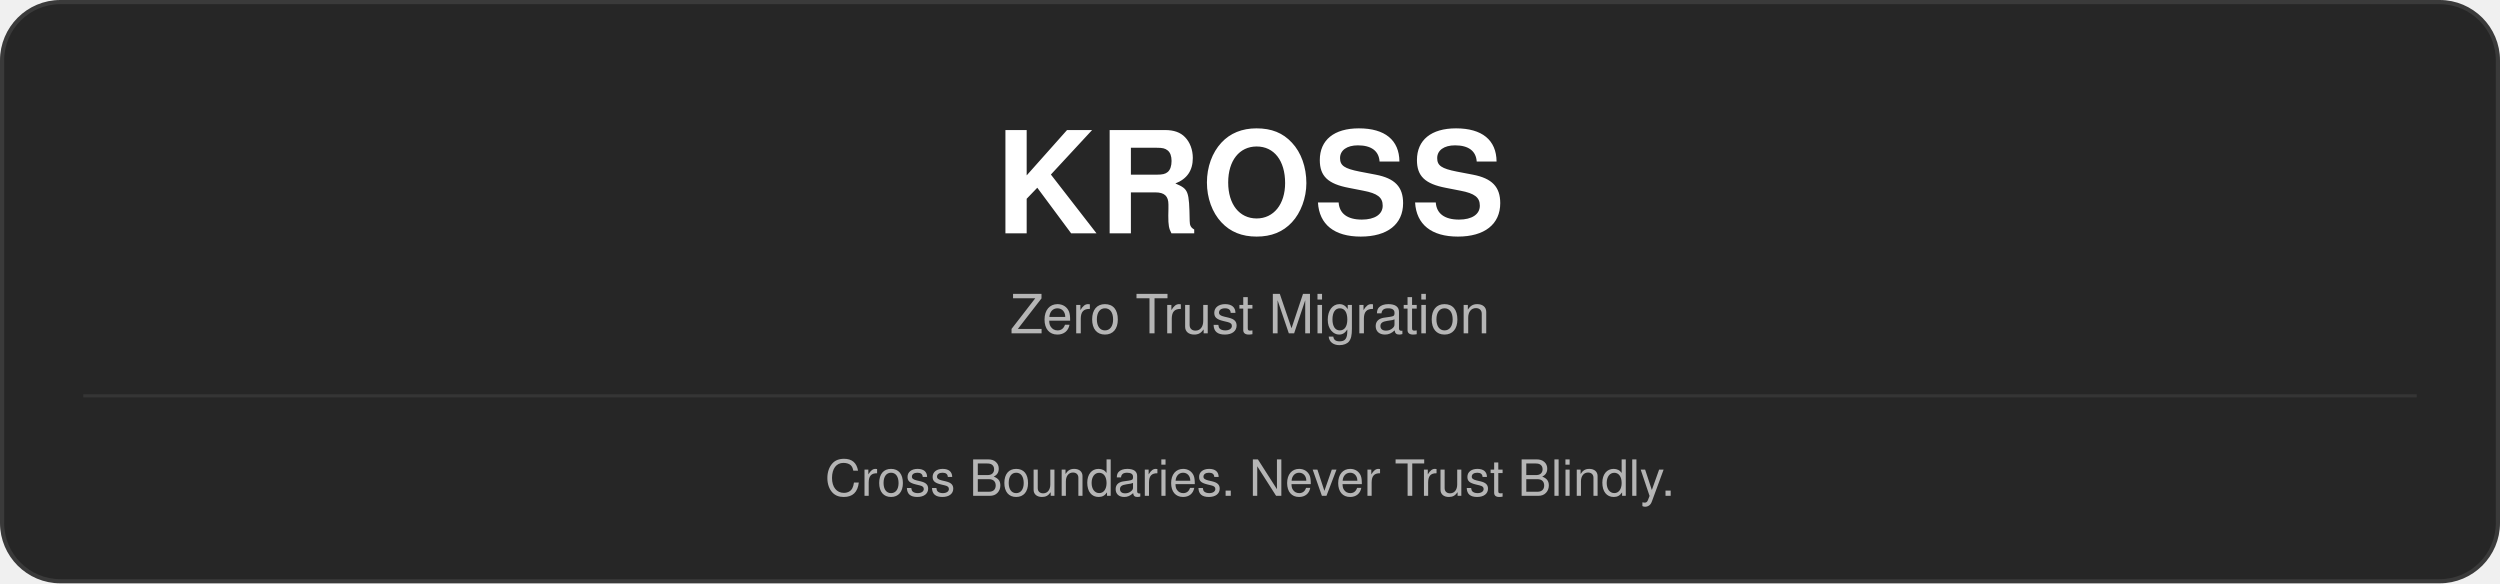
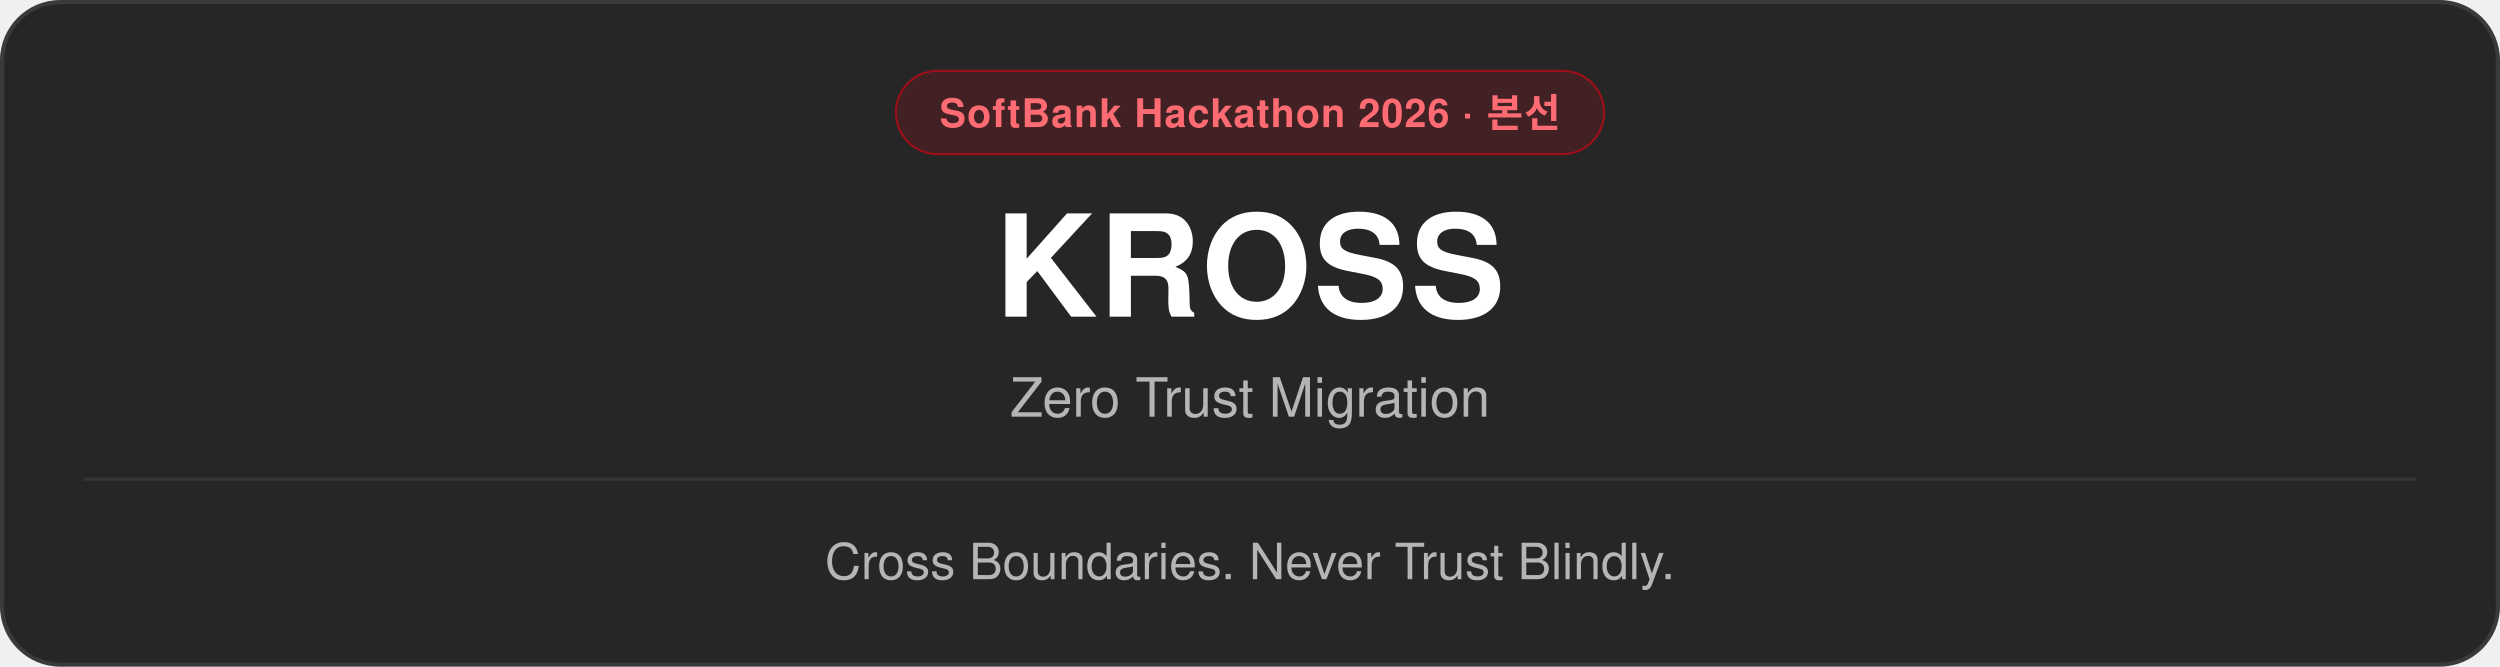
- <svg xmlns="http://www.w3.org/2000/svg" width="1200" height="280" viewBox="0 0 1200 280" role="img" aria-label="KROSS · Zero Trust Migration · Cross Boundaries. Never Trust Blindly.">
-   <rect x="1" y="1" width="1198" height="278" rx="28" fill="#262626" stroke="#3a3a3a" stroke-width="2" />
-   <g font-family="-apple-system, BlinkMacSystemFont, 'Segoe UI', Helvetica, Arial, sans-serif" text-anchor="middle">
-     <text x="600" y="112" font-size="68" font-weight="700" fill="#ffffff" letter-spacing="1">KROSS</text>
-     <text x="600" y="160" font-size="26" fill="#b5b5b5">Zero Trust Migration</text>
-     <line x1="40" y1="190" x2="1160" y2="190" stroke="#353535" stroke-width="1.5" />
-     <text x="600" y="238" font-size="24" fill="#b5b5b5">Cross Boundaries. Never Trust Blindly.</text>
+ <svg xmlns="http://www.w3.org/2000/svg" width="1200" height="320" viewBox="0 0 1200 320" role="img" aria-label="SoftBank Hackathon 2026 본선 · KROSS · Zero Trust Migration · Cross Boundaries. Never Trust Blindly.">
+   <rect x="1" y="1" width="1198" height="318" rx="28" fill="#262626" stroke="#3a3a3a" stroke-width="2" />
+   <g font-family="-apple-system, BlinkMacSystemFont, 'Segoe UI', 'Apple SD Gothic Neo', 'Malgun Gothic', Helvetica, Arial, sans-serif" text-anchor="middle">
+     <rect x="430" y="34" width="340" height="40" rx="20" fill="#E60012" fill-opacity="0.14" stroke="#E60012" stroke-opacity="0.6" />
+     <text x="600" y="61" font-size="19" font-weight="600" fill="#ff6b73" letter-spacing="0.5">SoftBank Hackathon 2026 · 본선</text>
+     <text x="600" y="152" font-size="68" font-weight="700" fill="#ffffff" letter-spacing="1">KROSS</text>
+     <text x="600" y="200" font-size="26" fill="#b5b5b5">Zero Trust Migration</text>
+     <line x1="40" y1="230" x2="1160" y2="230" stroke="#353535" stroke-width="1.5" />
+     <text x="600" y="278" font-size="24" fill="#b5b5b5">Cross Boundaries. Never Trust Blindly.</text>
  </g>
</svg>
